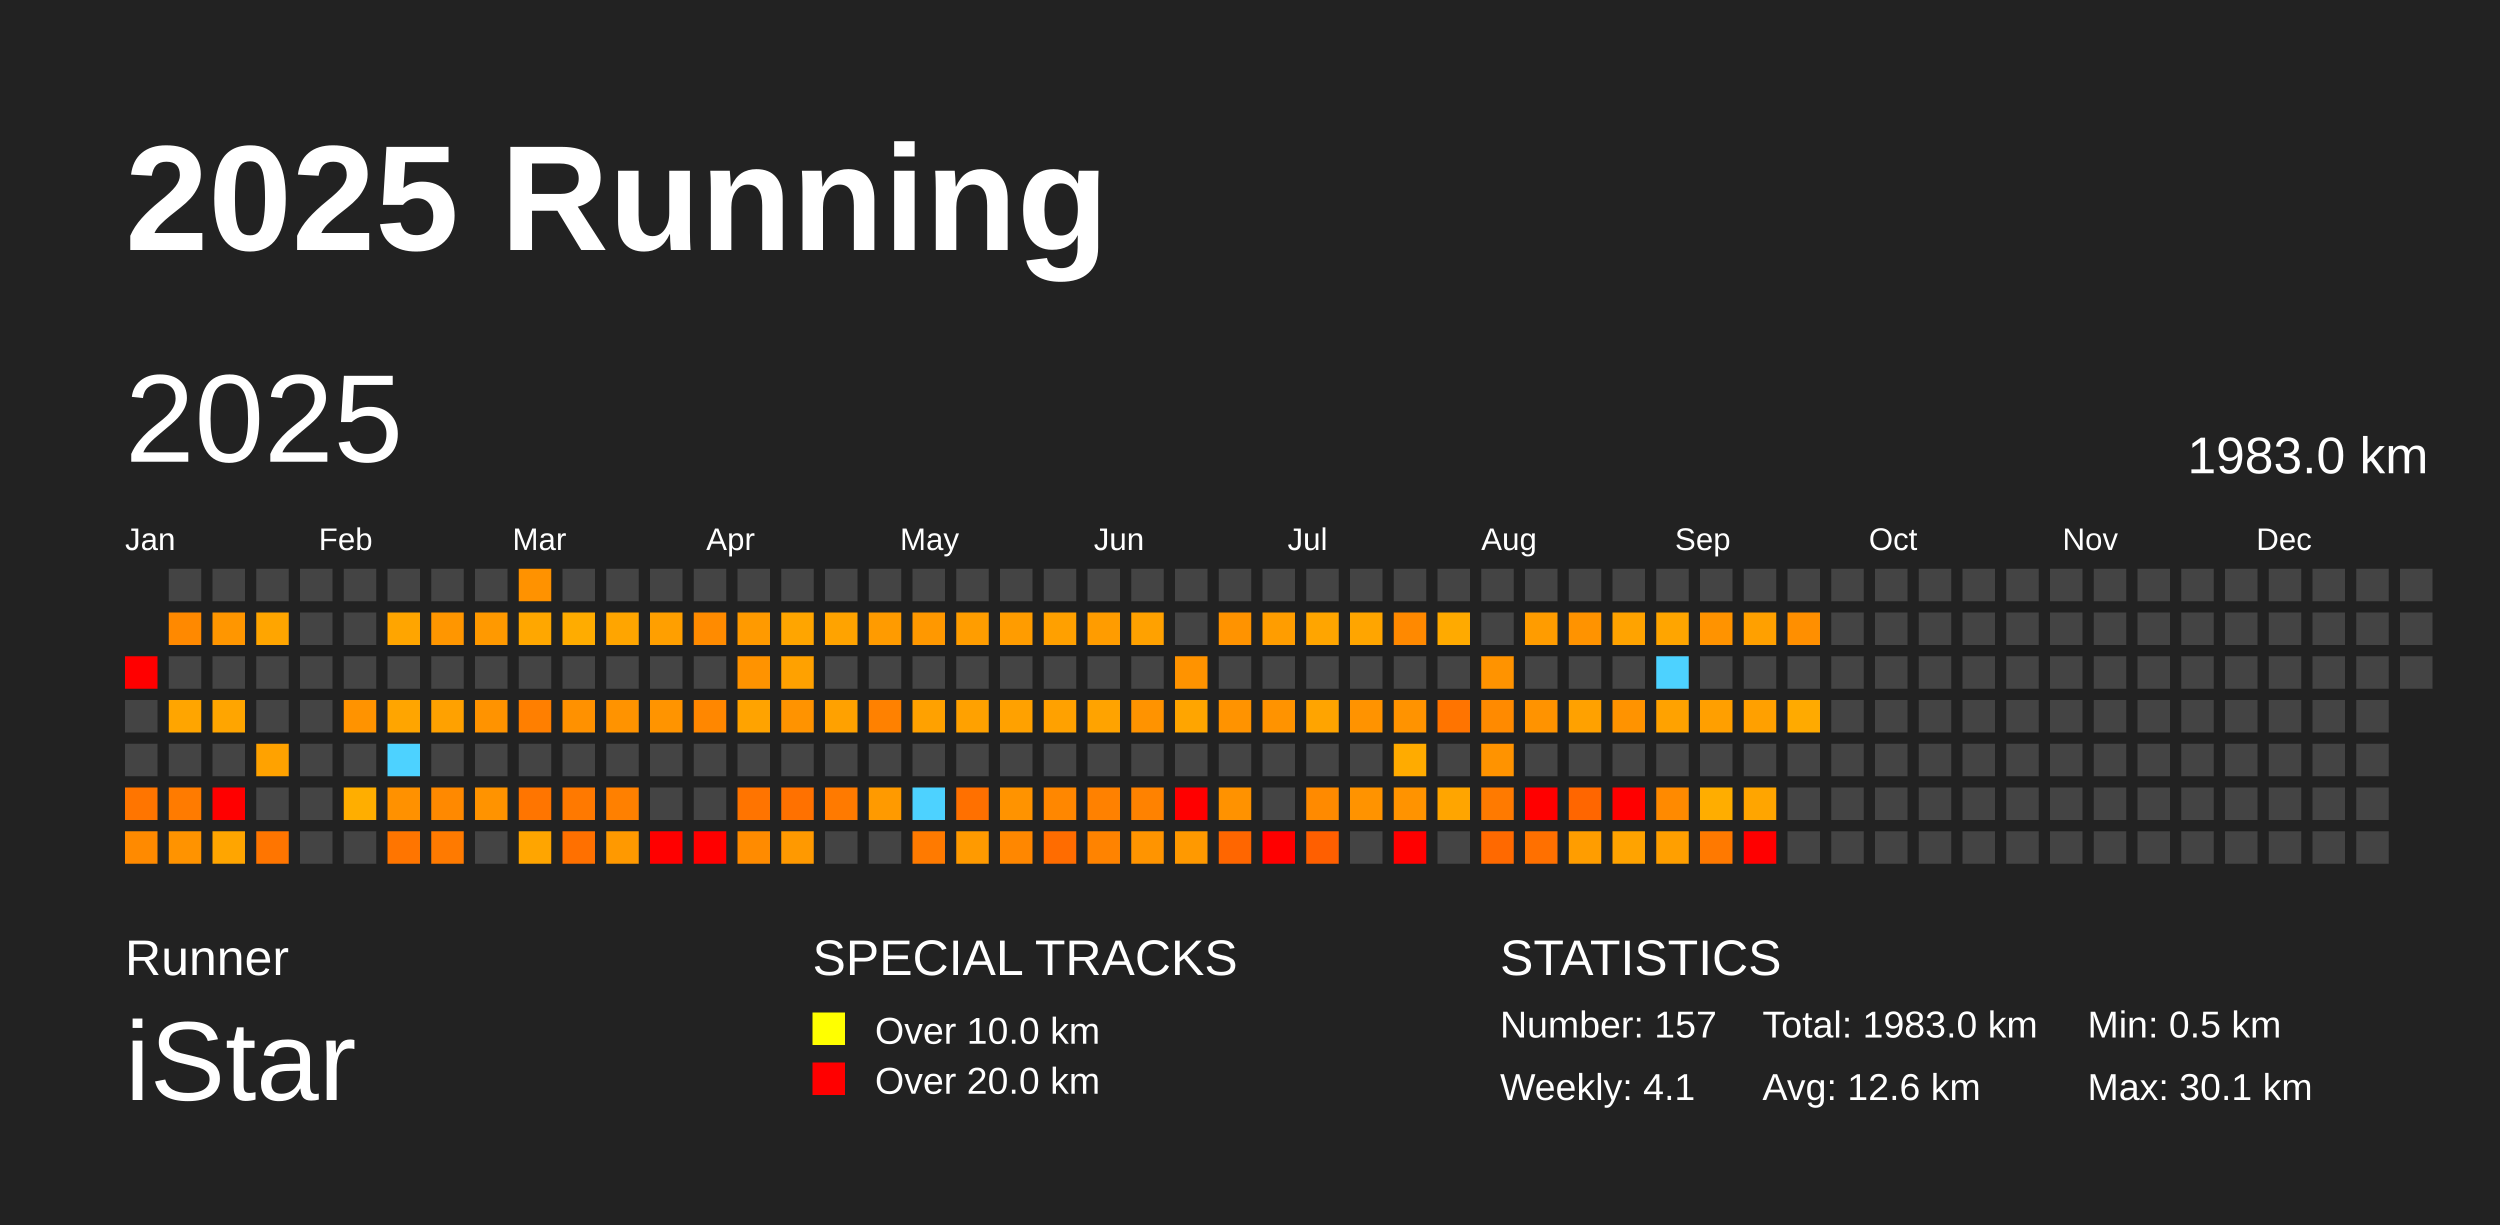
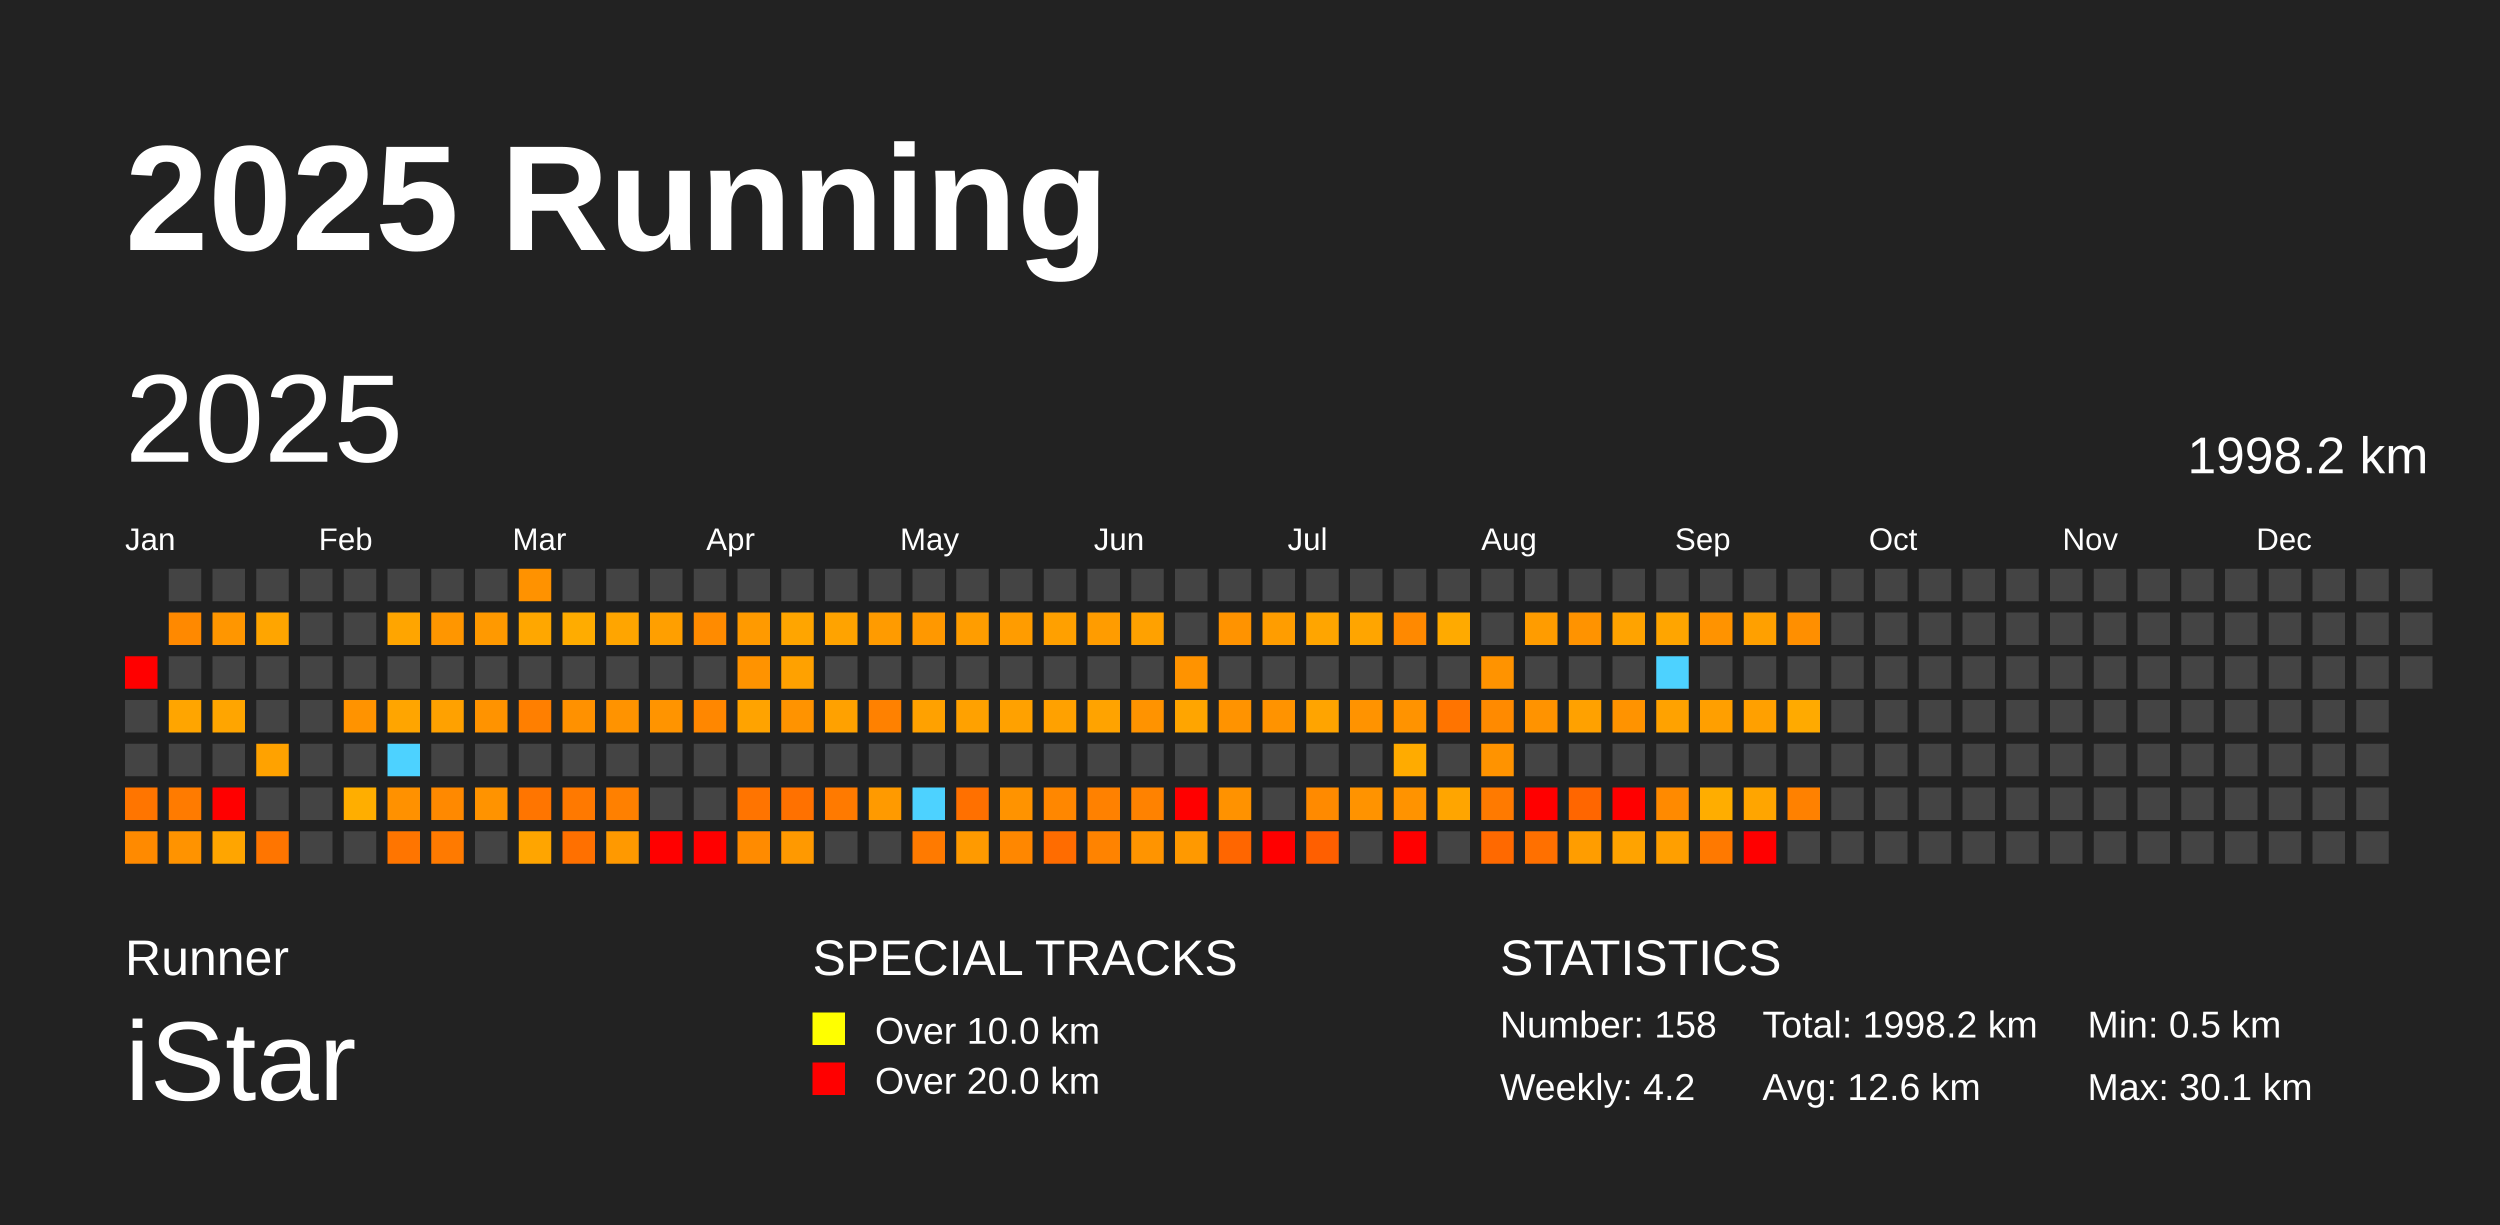
<svg xmlns="http://www.w3.org/2000/svg" baseProfile="full" height="98mm" version="1.1" viewBox="0,0,200,98" width="200mm">
  <defs />
  <rect fill="#222222" height="98" width="200" x="0" y="0" />
  <text fill="#FFFFFF" style="font-size:12px; font-family:Arial; font-weight:bold;" x="10" y="20">2025 Running</text>
  <text fill="#FFFFFF" style="font-size:4px; font-family:Arial" x="10" y="78">Runner</text>
  <text fill="#FFFFFF" style="font-size:9px; font-family:Arial" x="10" y="88">iStar</text>
  <text fill="#FFFFFF" style="font-size:4px; font-family:Arial" x="65" y="78">SPECIAL TRACKS</text>
  <rect fill="yellow" height="2.6" width="2.6" x="65" y="81" />
  <text fill="#FFFFFF" style="font-size:3px; font-family:Arial" x="70" y="83.5">Over 10.0 km</text>
  <rect fill="red" height="2.6" width="2.6" x="65" y="85" />
  <text fill="#FFFFFF" style="font-size:3px; font-family:Arial" x="70" y="87.5">Over 20.0 km</text>
  <text fill="#FFFFFF" style="font-size:4px; font-family:Arial" x="120" y="78">STATISTICS</text>
-   <text fill="#FFFFFF" style="font-size:3px; font-family:Arial" x="120" y="83">Number: 157</text>
-   <text fill="#FFFFFF" style="font-size:3px; font-family:Arial" x="120" y="88">Weekly: 4.1</text>
-   <text fill="#FFFFFF" style="font-size:3px; font-family:Arial" x="141" y="83">Total: 1983.0 km</text>
+   <text fill="#FFFFFF" style="font-size:3px; font-family:Arial" x="120" y="83">Number: 158</text>
+   <text fill="#FFFFFF" style="font-size:3px; font-family:Arial" x="120" y="88">Weekly: 4.2</text>
+   <text fill="#FFFFFF" style="font-size:3px; font-family:Arial" x="141" y="83">Total: 1998.2 km</text>
  <text fill="#FFFFFF" style="font-size:3px; font-family:Arial" x="141" y="88">Avg: 12.6 km</text>
  <text fill="#FFFFFF" style="font-size:3px; font-family:Arial" x="167" y="83">Min: 0.5 km</text>
  <text fill="#FFFFFF" style="font-size:3px; font-family:Arial" x="167" y="88">Max: 30.1 km</text>
  <text dominant-baseline="hanging" fill="#FFFFFF" style="font-size:10.0px; font-family:Arial;" x="10" y="30">2025</text>
-   <text dominant-baseline="hanging" fill="#FFFFFF" style="font-size:4.125px; font-family:Arial;" x="175" y="35">1983.0 km</text>
+   <text dominant-baseline="hanging" fill="#FFFFFF" style="font-size:4.125px; font-family:Arial;" x="175" y="35">1998.2 km</text>
  <text fill="#FFFFFF" style="font-size:2.5px; font-family:Arial" x="10.0" y="44">Jan</text>
  <text fill="#FFFFFF" style="font-size:2.5px; font-family:Arial" x="25.5" y="44">Feb</text>
  <text fill="#FFFFFF" style="font-size:2.5px; font-family:Arial" x="41.0" y="44">Mar</text>
  <text fill="#FFFFFF" style="font-size:2.5px; font-family:Arial" x="56.5" y="44">Apr</text>
  <text fill="#FFFFFF" style="font-size:2.5px; font-family:Arial" x="72.0" y="44">May</text>
  <text fill="#FFFFFF" style="font-size:2.5px; font-family:Arial" x="87.5" y="44">Jun</text>
  <text fill="#FFFFFF" style="font-size:2.5px; font-family:Arial" x="103.0" y="44">Jul</text>
  <text fill="#FFFFFF" style="font-size:2.5px; font-family:Arial" x="118.5" y="44">Aug</text>
  <text fill="#FFFFFF" style="font-size:2.5px; font-family:Arial" x="134.0" y="44">Sep</text>
  <text fill="#FFFFFF" style="font-size:2.5px; font-family:Arial" x="149.5" y="44">Oct</text>
  <text fill="#FFFFFF" style="font-size:2.5px; font-family:Arial" x="165.0" y="44">Nov</text>
  <text fill="#FFFFFF" style="font-size:2.5px; font-family:Arial" x="180.5" y="44">Dec</text>
  <rect fill="red" height="2.6" width="2.6" x="10.0" y="52.5" />
  <rect fill="#444444" height="2.6" width="2.6" x="10.0" y="56.0" />
  <rect fill="#444444" height="2.6" width="2.6" x="10.0" y="59.5" />
  <rect fill="#ff7500" height="2.6" width="2.6" x="10.0" y="63.0" />
  <rect fill="#ff8a00" height="2.6" width="2.6" x="10.0" y="66.5" />
  <rect fill="#444444" height="2.6" width="2.6" x="13.5" y="45.5" />
  <rect fill="#ff8900" height="2.6" width="2.6" x="13.5" y="49.0" />
  <rect fill="#444444" height="2.6" width="2.6" x="13.5" y="52.5" />
  <rect fill="#ffa500" height="2.6" width="2.6" x="13.5" y="56.0" />
  <rect fill="#444444" height="2.6" width="2.6" x="13.5" y="59.5" />
  <rect fill="#ff7b00" height="2.6" width="2.6" x="13.5" y="63.0" />
  <rect fill="#ff9300" height="2.6" width="2.6" x="13.5" y="66.5" />
  <rect fill="#444444" height="2.6" width="2.6" x="17.0" y="45.5" />
  <rect fill="#ff9600" height="2.6" width="2.6" x="17.0" y="49.0" />
  <rect fill="#444444" height="2.6" width="2.6" x="17.0" y="52.5" />
  <rect fill="#ffa500" height="2.6" width="2.6" x="17.0" y="56.0" />
  <rect fill="#444444" height="2.6" width="2.6" x="17.0" y="59.5" />
  <rect fill="red" height="2.6" width="2.6" x="17.0" y="63.0" />
  <rect fill="#ffa500" height="2.6" width="2.6" x="17.0" y="66.5" />
  <rect fill="#444444" height="2.6" width="2.6" x="20.5" y="45.5" />
  <rect fill="#ffa500" height="2.6" width="2.6" x="20.5" y="49.0" />
  <rect fill="#444444" height="2.6" width="2.6" x="20.5" y="52.5" />
  <rect fill="#444444" height="2.6" width="2.6" x="20.5" y="56.0" />
  <rect fill="#ffa200" height="2.6" width="2.6" x="20.5" y="59.5" />
  <rect fill="#444444" height="2.6" width="2.6" x="20.5" y="63.0" />
  <rect fill="#ff7500" height="2.6" width="2.6" x="20.5" y="66.5" />
  <rect fill="#444444" height="2.6" width="2.6" x="24.0" y="45.5" />
  <rect fill="#444444" height="2.6" width="2.6" x="24.0" y="49.0" />
  <rect fill="#444444" height="2.6" width="2.6" x="24.0" y="52.5" />
  <rect fill="#444444" height="2.6" width="2.6" x="24.0" y="56.0" />
  <rect fill="#444444" height="2.6" width="2.6" x="24.0" y="59.5" />
  <rect fill="#444444" height="2.6" width="2.6" x="24.0" y="63.0" />
  <rect fill="#444444" height="2.6" width="2.6" x="24.0" y="66.5" />
  <rect fill="#444444" height="2.6" width="2.6" x="27.5" y="45.5" />
  <rect fill="#444444" height="2.6" width="2.6" x="27.5" y="49.0" />
  <rect fill="#444444" height="2.6" width="2.6" x="27.5" y="52.5" />
  <rect fill="#ff9300" height="2.6" width="2.6" x="27.5" y="56.0" />
  <rect fill="#444444" height="2.6" width="2.6" x="27.5" y="59.5" />
  <rect fill="#ffae00" height="2.6" width="2.6" x="27.5" y="63.0" />
  <rect fill="#444444" height="2.6" width="2.6" x="27.5" y="66.5" />
  <rect fill="#444444" height="2.6" width="2.6" x="31.0" y="45.5" />
  <rect fill="#ffa500" height="2.6" width="2.6" x="31.0" y="49.0" />
  <rect fill="#444444" height="2.6" width="2.6" x="31.0" y="52.5" />
  <rect fill="#ffa500" height="2.6" width="2.6" x="31.0" y="56.0" />
  <rect fill="#4dd2ff" height="2.6" width="2.6" x="31.0" y="59.5" />
  <rect fill="#ff9100" height="2.6" width="2.6" x="31.0" y="63.0" />
  <rect fill="#ff7500" height="2.6" width="2.6" x="31.0" y="66.5" />
  <rect fill="#444444" height="2.6" width="2.6" x="34.5" y="45.5" />
  <rect fill="#ff9600" height="2.6" width="2.6" x="34.5" y="49.0" />
  <rect fill="#444444" height="2.6" width="2.6" x="34.5" y="52.5" />
  <rect fill="#ffa100" height="2.6" width="2.6" x="34.5" y="56.0" />
  <rect fill="#444444" height="2.6" width="2.6" x="34.5" y="59.5" />
  <rect fill="#ff8900" height="2.6" width="2.6" x="34.5" y="63.0" />
  <rect fill="#ff7a00" height="2.6" width="2.6" x="34.5" y="66.5" />
  <rect fill="#444444" height="2.6" width="2.6" x="38.0" y="45.5" />
  <rect fill="#ff9900" height="2.6" width="2.6" x="38.0" y="49.0" />
  <rect fill="#444444" height="2.6" width="2.6" x="38.0" y="52.5" />
  <rect fill="#ff9300" height="2.6" width="2.6" x="38.0" y="56.0" />
  <rect fill="#444444" height="2.6" width="2.6" x="38.0" y="59.5" />
  <rect fill="#ff9300" height="2.6" width="2.6" x="38.0" y="63.0" />
  <rect fill="#444444" height="2.6" width="2.6" x="38.0" y="66.5" />
  <rect fill="#ff9200" height="2.6" width="2.6" x="41.5" y="45.5" />
  <rect fill="#ffa700" height="2.6" width="2.6" x="41.5" y="49.0" />
  <rect fill="#444444" height="2.6" width="2.6" x="41.5" y="52.5" />
  <rect fill="#ff7f00" height="2.6" width="2.6" x="41.5" y="56.0" />
  <rect fill="#444444" height="2.6" width="2.6" x="41.5" y="59.5" />
  <rect fill="#ff7500" height="2.6" width="2.6" x="41.5" y="63.0" />
  <rect fill="#ffa500" height="2.6" width="2.6" x="41.5" y="66.5" />
  <rect fill="#444444" height="2.6" width="2.6" x="45.0" y="45.5" />
  <rect fill="#ffac00" height="2.6" width="2.6" x="45.0" y="49.0" />
  <rect fill="#444444" height="2.6" width="2.6" x="45.0" y="52.5" />
  <rect fill="#ff9100" height="2.6" width="2.6" x="45.0" y="56.0" />
  <rect fill="#444444" height="2.6" width="2.6" x="45.0" y="59.5" />
  <rect fill="#ff7900" height="2.6" width="2.6" x="45.0" y="63.0" />
  <rect fill="#ff7000" height="2.6" width="2.6" x="45.0" y="66.5" />
  <rect fill="#444444" height="2.6" width="2.6" x="48.5" y="45.5" />
  <rect fill="#ffa500" height="2.6" width="2.6" x="48.5" y="49.0" />
  <rect fill="#444444" height="2.6" width="2.6" x="48.5" y="52.5" />
  <rect fill="#ff9300" height="2.6" width="2.6" x="48.5" y="56.0" />
  <rect fill="#444444" height="2.6" width="2.6" x="48.5" y="59.5" />
  <rect fill="#ff8000" height="2.6" width="2.6" x="48.5" y="63.0" />
  <rect fill="#ff9900" height="2.6" width="2.6" x="48.5" y="66.5" />
  <rect fill="#444444" height="2.6" width="2.6" x="52.0" y="45.5" />
  <rect fill="#ff9f00" height="2.6" width="2.6" x="52.0" y="49.0" />
  <rect fill="#444444" height="2.6" width="2.6" x="52.0" y="52.5" />
  <rect fill="#ff9400" height="2.6" width="2.6" x="52.0" y="56.0" />
  <rect fill="#444444" height="2.6" width="2.6" x="52.0" y="59.5" />
  <rect fill="#444444" height="2.6" width="2.6" x="52.0" y="63.0" />
  <rect fill="red" height="2.6" width="2.6" x="52.0" y="66.5" />
  <rect fill="#444444" height="2.6" width="2.6" x="55.5" y="45.5" />
  <rect fill="#ff8b00" height="2.6" width="2.6" x="55.5" y="49.0" />
  <rect fill="#444444" height="2.6" width="2.6" x="55.5" y="52.5" />
  <rect fill="#ff8700" height="2.6" width="2.6" x="55.5" y="56.0" />
  <rect fill="#444444" height="2.6" width="2.6" x="55.5" y="59.5" />
  <rect fill="#444444" height="2.6" width="2.6" x="55.5" y="63.0" />
  <rect fill="red" height="2.6" width="2.6" x="55.5" y="66.5" />
  <rect fill="#444444" height="2.6" width="2.6" x="59.0" y="45.5" />
  <rect fill="#ff9a00" height="2.6" width="2.6" x="59.0" y="49.0" />
  <rect fill="#ff9300" height="2.6" width="2.6" x="59.0" y="52.5" />
  <rect fill="#ffa300" height="2.6" width="2.6" x="59.0" y="56.0" />
  <rect fill="#444444" height="2.6" width="2.6" x="59.0" y="59.5" />
  <rect fill="#ff7400" height="2.6" width="2.6" x="59.0" y="63.0" />
  <rect fill="#ff8b00" height="2.6" width="2.6" x="59.0" y="66.5" />
  <rect fill="#444444" height="2.6" width="2.6" x="62.5" y="45.5" />
  <rect fill="#ffa500" height="2.6" width="2.6" x="62.5" y="49.0" />
  <rect fill="#ffa100" height="2.6" width="2.6" x="62.5" y="52.5" />
  <rect fill="#ff9300" height="2.6" width="2.6" x="62.5" y="56.0" />
  <rect fill="#444444" height="2.6" width="2.6" x="62.5" y="59.5" />
  <rect fill="#ff7100" height="2.6" width="2.6" x="62.5" y="63.0" />
  <rect fill="#ff9900" height="2.6" width="2.6" x="62.5" y="66.5" />
  <rect fill="#444444" height="2.6" width="2.6" x="66.0" y="45.5" />
  <rect fill="#ffa300" height="2.6" width="2.6" x="66.0" y="49.0" />
  <rect fill="#444444" height="2.6" width="2.6" x="66.0" y="52.5" />
  <rect fill="#ffa100" height="2.6" width="2.6" x="66.0" y="56.0" />
  <rect fill="#444444" height="2.6" width="2.6" x="66.0" y="59.5" />
  <rect fill="#ff7a00" height="2.6" width="2.6" x="66.0" y="63.0" />
  <rect fill="#444444" height="2.6" width="2.6" x="66.0" y="66.5" />
  <rect fill="#444444" height="2.6" width="2.6" x="69.5" y="45.5" />
  <rect fill="#ff9b00" height="2.6" width="2.6" x="69.5" y="49.0" />
  <rect fill="#444444" height="2.6" width="2.6" x="69.5" y="52.5" />
  <rect fill="#ff8100" height="2.6" width="2.6" x="69.5" y="56.0" />
  <rect fill="#444444" height="2.6" width="2.6" x="69.5" y="59.5" />
  <rect fill="#ff9a00" height="2.6" width="2.6" x="69.5" y="63.0" />
  <rect fill="#444444" height="2.6" width="2.6" x="69.5" y="66.5" />
  <rect fill="#444444" height="2.6" width="2.6" x="73.0" y="45.5" />
  <rect fill="#ff9800" height="2.6" width="2.6" x="73.0" y="49.0" />
  <rect fill="#444444" height="2.6" width="2.6" x="73.0" y="52.5" />
  <rect fill="#ffa100" height="2.6" width="2.6" x="73.0" y="56.0" />
  <rect fill="#444444" height="2.6" width="2.6" x="73.0" y="59.5" />
  <rect fill="#4dd2ff" height="2.6" width="2.6" x="73.0" y="63.0" />
  <rect fill="#ff7a00" height="2.6" width="2.6" x="73.0" y="66.5" />
  <rect fill="#444444" height="2.6" width="2.6" x="76.5" y="45.5" />
  <rect fill="#ff9d00" height="2.6" width="2.6" x="76.5" y="49.0" />
  <rect fill="#444444" height="2.6" width="2.6" x="76.5" y="52.5" />
  <rect fill="#ffa100" height="2.6" width="2.6" x="76.5" y="56.0" />
  <rect fill="#444444" height="2.6" width="2.6" x="76.5" y="59.5" />
  <rect fill="#ff7000" height="2.6" width="2.6" x="76.5" y="63.0" />
  <rect fill="#ff9a00" height="2.6" width="2.6" x="76.5" y="66.5" />
  <rect fill="#444444" height="2.6" width="2.6" x="80.0" y="45.5" />
  <rect fill="#ff9c00" height="2.6" width="2.6" x="80.0" y="49.0" />
  <rect fill="#444444" height="2.6" width="2.6" x="80.0" y="52.5" />
  <rect fill="#ffa100" height="2.6" width="2.6" x="80.0" y="56.0" />
  <rect fill="#444444" height="2.6" width="2.6" x="80.0" y="59.5" />
  <rect fill="#ff9300" height="2.6" width="2.6" x="80.0" y="63.0" />
  <rect fill="#ff8700" height="2.6" width="2.6" x="80.0" y="66.5" />
  <rect fill="#444444" height="2.6" width="2.6" x="83.5" y="45.5" />
  <rect fill="#ffa000" height="2.6" width="2.6" x="83.5" y="49.0" />
  <rect fill="#444444" height="2.6" width="2.6" x="83.5" y="52.5" />
  <rect fill="#ffa100" height="2.6" width="2.6" x="83.5" y="56.0" />
  <rect fill="#444444" height="2.6" width="2.6" x="83.5" y="59.5" />
  <rect fill="#ff8700" height="2.6" width="2.6" x="83.5" y="63.0" />
  <rect fill="#ff6c00" height="2.6" width="2.6" x="83.5" y="66.5" />
  <rect fill="#444444" height="2.6" width="2.6" x="87.0" y="45.5" />
  <rect fill="#ff9c00" height="2.6" width="2.6" x="87.0" y="49.0" />
  <rect fill="#444444" height="2.6" width="2.6" x="87.0" y="52.5" />
  <rect fill="#ffa300" height="2.6" width="2.6" x="87.0" y="56.0" />
  <rect fill="#444444" height="2.6" width="2.6" x="87.0" y="59.5" />
  <rect fill="#ff8100" height="2.6" width="2.6" x="87.0" y="63.0" />
  <rect fill="#ff8300" height="2.6" width="2.6" x="87.0" y="66.5" />
  <rect fill="#444444" height="2.6" width="2.6" x="90.5" y="45.5" />
  <rect fill="#ffa100" height="2.6" width="2.6" x="90.5" y="49.0" />
  <rect fill="#444444" height="2.6" width="2.6" x="90.5" y="52.5" />
  <rect fill="#ff9300" height="2.6" width="2.6" x="90.5" y="56.0" />
  <rect fill="#444444" height="2.6" width="2.6" x="90.5" y="59.5" />
  <rect fill="#ff8200" height="2.6" width="2.6" x="90.5" y="63.0" />
  <rect fill="#ff9400" height="2.6" width="2.6" x="90.5" y="66.5" />
  <rect fill="#444444" height="2.6" width="2.6" x="94.0" y="45.5" />
  <rect fill="#444444" height="2.6" width="2.6" x="94.0" y="49.0" />
  <rect fill="#ff9300" height="2.6" width="2.6" x="94.0" y="52.5" />
  <rect fill="#ffa500" height="2.6" width="2.6" x="94.0" y="56.0" />
  <rect fill="#444444" height="2.6" width="2.6" x="94.0" y="59.5" />
  <rect fill="red" height="2.6" width="2.6" x="94.0" y="63.0" />
  <rect fill="#ff9900" height="2.6" width="2.6" x="94.0" y="66.5" />
  <rect fill="#444444" height="2.6" width="2.6" x="97.5" y="45.5" />
  <rect fill="#ff9300" height="2.6" width="2.6" x="97.5" y="49.0" />
  <rect fill="#444444" height="2.6" width="2.6" x="97.5" y="52.5" />
  <rect fill="#ff9300" height="2.6" width="2.6" x="97.5" y="56.0" />
  <rect fill="#444444" height="2.6" width="2.6" x="97.5" y="59.5" />
  <rect fill="#ff9200" height="2.6" width="2.6" x="97.5" y="63.0" />
  <rect fill="#ff6600" height="2.6" width="2.6" x="97.5" y="66.5" />
  <rect fill="#444444" height="2.6" width="2.6" x="101.0" y="45.5" />
  <rect fill="#ff9d00" height="2.6" width="2.6" x="101.0" y="49.0" />
  <rect fill="#444444" height="2.6" width="2.6" x="101.0" y="52.5" />
  <rect fill="#ff9300" height="2.6" width="2.6" x="101.0" y="56.0" />
  <rect fill="#444444" height="2.6" width="2.6" x="101.0" y="59.5" />
  <rect fill="#444444" height="2.6" width="2.6" x="101.0" y="63.0" />
  <rect fill="red" height="2.6" width="2.6" x="101.0" y="66.5" />
  <rect fill="#444444" height="2.6" width="2.6" x="104.5" y="45.5" />
  <rect fill="#ffa500" height="2.6" width="2.6" x="104.5" y="49.0" />
  <rect fill="#444444" height="2.6" width="2.6" x="104.5" y="52.5" />
  <rect fill="#ffa400" height="2.6" width="2.6" x="104.5" y="56.0" />
  <rect fill="#444444" height="2.6" width="2.6" x="104.5" y="59.5" />
  <rect fill="#ff8a00" height="2.6" width="2.6" x="104.5" y="63.0" />
  <rect fill="#ff5f00" height="2.6" width="2.6" x="104.5" y="66.5" />
  <rect fill="#444444" height="2.6" width="2.6" x="108.0" y="45.5" />
  <rect fill="#ffa500" height="2.6" width="2.6" x="108.0" y="49.0" />
  <rect fill="#444444" height="2.6" width="2.6" x="108.0" y="52.5" />
  <rect fill="#ff9300" height="2.6" width="2.6" x="108.0" y="56.0" />
  <rect fill="#444444" height="2.6" width="2.6" x="108.0" y="59.5" />
  <rect fill="#ff9300" height="2.6" width="2.6" x="108.0" y="63.0" />
  <rect fill="#444444" height="2.6" width="2.6" x="108.0" y="66.5" />
  <rect fill="#444444" height="2.6" width="2.6" x="111.5" y="45.5" />
  <rect fill="#ff8900" height="2.6" width="2.6" x="111.5" y="49.0" />
  <rect fill="#444444" height="2.6" width="2.6" x="111.5" y="52.5" />
  <rect fill="#ff9300" height="2.6" width="2.6" x="111.5" y="56.0" />
  <rect fill="#ffab00" height="2.6" width="2.6" x="111.5" y="59.5" />
  <rect fill="#ff9300" height="2.6" width="2.6" x="111.5" y="63.0" />
  <rect fill="red" height="2.6" width="2.6" x="111.5" y="66.5" />
  <rect fill="#444444" height="2.6" width="2.6" x="115.0" y="45.5" />
  <rect fill="#ffaa00" height="2.6" width="2.6" x="115.0" y="49.0" />
  <rect fill="#444444" height="2.6" width="2.6" x="115.0" y="52.5" />
  <rect fill="#ff7400" height="2.6" width="2.6" x="115.0" y="56.0" />
  <rect fill="#444444" height="2.6" width="2.6" x="115.0" y="59.5" />
  <rect fill="#ffa500" height="2.6" width="2.6" x="115.0" y="63.0" />
  <rect fill="#444444" height="2.6" width="2.6" x="115.0" y="66.5" />
  <rect fill="#444444" height="2.6" width="2.6" x="118.5" y="45.5" />
  <rect fill="#444444" height="2.6" width="2.6" x="118.5" y="49.0" />
  <rect fill="#ff9300" height="2.6" width="2.6" x="118.5" y="52.5" />
  <rect fill="#ff8a00" height="2.6" width="2.6" x="118.5" y="56.0" />
  <rect fill="#ff9300" height="2.6" width="2.6" x="118.5" y="59.5" />
  <rect fill="#ff7a00" height="2.6" width="2.6" x="118.5" y="63.0" />
  <rect fill="#ff6900" height="2.6" width="2.6" x="118.5" y="66.5" />
  <rect fill="#444444" height="2.6" width="2.6" x="122.0" y="45.5" />
  <rect fill="#ff9c00" height="2.6" width="2.6" x="122.0" y="49.0" />
  <rect fill="#444444" height="2.6" width="2.6" x="122.0" y="52.5" />
  <rect fill="#ff9300" height="2.6" width="2.6" x="122.0" y="56.0" />
  <rect fill="#444444" height="2.6" width="2.6" x="122.0" y="59.5" />
  <rect fill="red" height="2.6" width="2.6" x="122.0" y="63.0" />
  <rect fill="#ff7000" height="2.6" width="2.6" x="122.0" y="66.5" />
  <rect fill="#444444" height="2.6" width="2.6" x="125.5" y="45.5" />
  <rect fill="#ff9300" height="2.6" width="2.6" x="125.5" y="49.0" />
  <rect fill="#444444" height="2.6" width="2.6" x="125.5" y="52.5" />
  <rect fill="#ffa100" height="2.6" width="2.6" x="125.5" y="56.0" />
  <rect fill="#444444" height="2.6" width="2.6" x="125.5" y="59.5" />
  <rect fill="#ff6600" height="2.6" width="2.6" x="125.5" y="63.0" />
  <rect fill="#ff9d00" height="2.6" width="2.6" x="125.5" y="66.5" />
  <rect fill="#444444" height="2.6" width="2.6" x="129.0" y="45.5" />
  <rect fill="#ffa300" height="2.6" width="2.6" x="129.0" y="49.0" />
  <rect fill="#444444" height="2.6" width="2.6" x="129.0" y="52.5" />
  <rect fill="#ff9300" height="2.6" width="2.6" x="129.0" y="56.0" />
  <rect fill="#444444" height="2.6" width="2.6" x="129.0" y="59.5" />
  <rect fill="red" height="2.6" width="2.6" x="129.0" y="63.0" />
  <rect fill="#ffa300" height="2.6" width="2.6" x="129.0" y="66.5" />
  <rect fill="#444444" height="2.6" width="2.6" x="132.5" y="45.5" />
  <rect fill="#ffa500" height="2.6" width="2.6" x="132.5" y="49.0" />
  <rect fill="#4dd2ff" height="2.6" width="2.6" x="132.5" y="52.5" />
  <rect fill="#ffa200" height="2.6" width="2.6" x="132.5" y="56.0" />
  <rect fill="#444444" height="2.6" width="2.6" x="132.5" y="59.5" />
  <rect fill="#ff8a00" height="2.6" width="2.6" x="132.5" y="63.0" />
  <rect fill="#ff9f00" height="2.6" width="2.6" x="132.5" y="66.5" />
  <rect fill="#444444" height="2.6" width="2.6" x="136.0" y="45.5" />
  <rect fill="#ff9300" height="2.6" width="2.6" x="136.0" y="49.0" />
  <rect fill="#444444" height="2.6" width="2.6" x="136.0" y="52.5" />
  <rect fill="#ff9f00" height="2.6" width="2.6" x="136.0" y="56.0" />
  <rect fill="#444444" height="2.6" width="2.6" x="136.0" y="59.5" />
  <rect fill="#ffad00" height="2.6" width="2.6" x="136.0" y="63.0" />
  <rect fill="#ff7900" height="2.6" width="2.6" x="136.0" y="66.5" />
  <rect fill="#444444" height="2.6" width="2.6" x="139.5" y="45.5" />
  <rect fill="#ffa000" height="2.6" width="2.6" x="139.5" y="49.0" />
  <rect fill="#444444" height="2.6" width="2.6" x="139.5" y="52.5" />
  <rect fill="#ffa000" height="2.6" width="2.6" x="139.5" y="56.0" />
  <rect fill="#444444" height="2.6" width="2.6" x="139.5" y="59.5" />
  <rect fill="#ffa500" height="2.6" width="2.6" x="139.5" y="63.0" />
  <rect fill="red" height="2.6" width="2.6" x="139.5" y="66.5" />
  <rect fill="#444444" height="2.6" width="2.6" x="143.0" y="45.5" />
  <rect fill="#ff8f00" height="2.6" width="2.6" x="143.0" y="49.0" />
  <rect fill="#444444" height="2.6" width="2.6" x="143.0" y="52.5" />
  <rect fill="#ffaa00" height="2.6" width="2.6" x="143.0" y="56.0" />
  <rect fill="#444444" height="2.6" width="2.6" x="143.0" y="59.5" />
-   <rect fill="#444444" height="2.6" width="2.6" x="143.0" y="63.0" />
+   <rect fill="#ff8100" height="2.6" width="2.6" x="143.0" y="63.0" />
  <rect fill="#444444" height="2.6" width="2.6" x="143.0" y="66.5" />
  <rect fill="#444444" height="2.6" width="2.6" x="146.5" y="45.5" />
  <rect fill="#444444" height="2.6" width="2.6" x="146.5" y="49.0" />
  <rect fill="#444444" height="2.6" width="2.6" x="146.5" y="52.5" />
  <rect fill="#444444" height="2.6" width="2.6" x="146.5" y="56.0" />
  <rect fill="#444444" height="2.6" width="2.6" x="146.5" y="59.5" />
  <rect fill="#444444" height="2.6" width="2.6" x="146.5" y="63.0" />
  <rect fill="#444444" height="2.6" width="2.6" x="146.5" y="66.5" />
  <rect fill="#444444" height="2.6" width="2.6" x="150.0" y="45.5" />
  <rect fill="#444444" height="2.6" width="2.6" x="150.0" y="49.0" />
  <rect fill="#444444" height="2.6" width="2.6" x="150.0" y="52.5" />
  <rect fill="#444444" height="2.6" width="2.6" x="150.0" y="56.0" />
  <rect fill="#444444" height="2.6" width="2.6" x="150.0" y="59.5" />
  <rect fill="#444444" height="2.6" width="2.6" x="150.0" y="63.0" />
  <rect fill="#444444" height="2.6" width="2.6" x="150.0" y="66.5" />
  <rect fill="#444444" height="2.6" width="2.6" x="153.5" y="45.5" />
  <rect fill="#444444" height="2.6" width="2.6" x="153.5" y="49.0" />
  <rect fill="#444444" height="2.6" width="2.6" x="153.5" y="52.5" />
  <rect fill="#444444" height="2.6" width="2.6" x="153.5" y="56.0" />
  <rect fill="#444444" height="2.6" width="2.6" x="153.5" y="59.5" />
  <rect fill="#444444" height="2.6" width="2.6" x="153.5" y="63.0" />
  <rect fill="#444444" height="2.6" width="2.6" x="153.5" y="66.5" />
  <rect fill="#444444" height="2.6" width="2.6" x="157.0" y="45.5" />
  <rect fill="#444444" height="2.6" width="2.6" x="157.0" y="49.0" />
  <rect fill="#444444" height="2.6" width="2.6" x="157.0" y="52.5" />
  <rect fill="#444444" height="2.6" width="2.6" x="157.0" y="56.0" />
  <rect fill="#444444" height="2.6" width="2.6" x="157.0" y="59.5" />
  <rect fill="#444444" height="2.6" width="2.6" x="157.0" y="63.0" />
  <rect fill="#444444" height="2.6" width="2.6" x="157.0" y="66.5" />
  <rect fill="#444444" height="2.6" width="2.6" x="160.5" y="45.5" />
  <rect fill="#444444" height="2.6" width="2.6" x="160.5" y="49.0" />
  <rect fill="#444444" height="2.6" width="2.6" x="160.5" y="52.5" />
  <rect fill="#444444" height="2.6" width="2.6" x="160.5" y="56.0" />
  <rect fill="#444444" height="2.6" width="2.6" x="160.5" y="59.5" />
  <rect fill="#444444" height="2.6" width="2.6" x="160.5" y="63.0" />
  <rect fill="#444444" height="2.6" width="2.6" x="160.5" y="66.5" />
  <rect fill="#444444" height="2.6" width="2.6" x="164.0" y="45.5" />
  <rect fill="#444444" height="2.6" width="2.6" x="164.0" y="49.0" />
  <rect fill="#444444" height="2.6" width="2.6" x="164.0" y="52.5" />
  <rect fill="#444444" height="2.6" width="2.6" x="164.0" y="56.0" />
  <rect fill="#444444" height="2.6" width="2.6" x="164.0" y="59.5" />
  <rect fill="#444444" height="2.6" width="2.6" x="164.0" y="63.0" />
  <rect fill="#444444" height="2.6" width="2.6" x="164.0" y="66.5" />
  <rect fill="#444444" height="2.6" width="2.6" x="167.5" y="45.5" />
  <rect fill="#444444" height="2.6" width="2.6" x="167.5" y="49.0" />
  <rect fill="#444444" height="2.6" width="2.6" x="167.5" y="52.5" />
  <rect fill="#444444" height="2.6" width="2.6" x="167.5" y="56.0" />
  <rect fill="#444444" height="2.6" width="2.6" x="167.5" y="59.5" />
  <rect fill="#444444" height="2.6" width="2.6" x="167.5" y="63.0" />
  <rect fill="#444444" height="2.6" width="2.6" x="167.5" y="66.5" />
  <rect fill="#444444" height="2.6" width="2.6" x="171.0" y="45.5" />
  <rect fill="#444444" height="2.6" width="2.6" x="171.0" y="49.0" />
  <rect fill="#444444" height="2.6" width="2.6" x="171.0" y="52.5" />
  <rect fill="#444444" height="2.6" width="2.6" x="171.0" y="56.0" />
  <rect fill="#444444" height="2.6" width="2.6" x="171.0" y="59.5" />
  <rect fill="#444444" height="2.6" width="2.6" x="171.0" y="63.0" />
  <rect fill="#444444" height="2.6" width="2.6" x="171.0" y="66.5" />
  <rect fill="#444444" height="2.6" width="2.6" x="174.5" y="45.5" />
  <rect fill="#444444" height="2.6" width="2.6" x="174.5" y="49.0" />
  <rect fill="#444444" height="2.6" width="2.6" x="174.5" y="52.5" />
  <rect fill="#444444" height="2.6" width="2.6" x="174.5" y="56.0" />
  <rect fill="#444444" height="2.6" width="2.6" x="174.5" y="59.5" />
  <rect fill="#444444" height="2.6" width="2.6" x="174.5" y="63.0" />
  <rect fill="#444444" height="2.6" width="2.6" x="174.5" y="66.5" />
  <rect fill="#444444" height="2.6" width="2.6" x="178.0" y="45.5" />
  <rect fill="#444444" height="2.6" width="2.6" x="178.0" y="49.0" />
  <rect fill="#444444" height="2.6" width="2.6" x="178.0" y="52.5" />
  <rect fill="#444444" height="2.6" width="2.6" x="178.0" y="56.0" />
  <rect fill="#444444" height="2.6" width="2.6" x="178.0" y="59.5" />
  <rect fill="#444444" height="2.6" width="2.6" x="178.0" y="63.0" />
  <rect fill="#444444" height="2.6" width="2.6" x="178.0" y="66.5" />
  <rect fill="#444444" height="2.6" width="2.6" x="181.5" y="45.5" />
  <rect fill="#444444" height="2.6" width="2.6" x="181.5" y="49.0" />
  <rect fill="#444444" height="2.6" width="2.6" x="181.5" y="52.5" />
  <rect fill="#444444" height="2.6" width="2.6" x="181.5" y="56.0" />
  <rect fill="#444444" height="2.6" width="2.6" x="181.5" y="59.5" />
  <rect fill="#444444" height="2.6" width="2.6" x="181.5" y="63.0" />
  <rect fill="#444444" height="2.6" width="2.6" x="181.5" y="66.5" />
  <rect fill="#444444" height="2.6" width="2.6" x="185.0" y="45.5" />
  <rect fill="#444444" height="2.6" width="2.6" x="185.0" y="49.0" />
  <rect fill="#444444" height="2.6" width="2.6" x="185.0" y="52.5" />
  <rect fill="#444444" height="2.6" width="2.6" x="185.0" y="56.0" />
  <rect fill="#444444" height="2.6" width="2.6" x="185.0" y="59.5" />
  <rect fill="#444444" height="2.6" width="2.6" x="185.0" y="63.0" />
  <rect fill="#444444" height="2.6" width="2.6" x="185.0" y="66.5" />
  <rect fill="#444444" height="2.6" width="2.6" x="188.5" y="45.5" />
  <rect fill="#444444" height="2.6" width="2.6" x="188.5" y="49.0" />
  <rect fill="#444444" height="2.6" width="2.6" x="188.5" y="52.5" />
  <rect fill="#444444" height="2.6" width="2.6" x="188.5" y="56.0" />
  <rect fill="#444444" height="2.6" width="2.6" x="188.5" y="59.5" />
  <rect fill="#444444" height="2.6" width="2.6" x="188.5" y="63.0" />
  <rect fill="#444444" height="2.6" width="2.6" x="188.5" y="66.5" />
  <rect fill="#444444" height="2.6" width="2.6" x="192.0" y="45.5" />
  <rect fill="#444444" height="2.6" width="2.6" x="192.0" y="49.0" />
  <rect fill="#444444" height="2.6" width="2.6" x="192.0" y="52.5" />
</svg>
